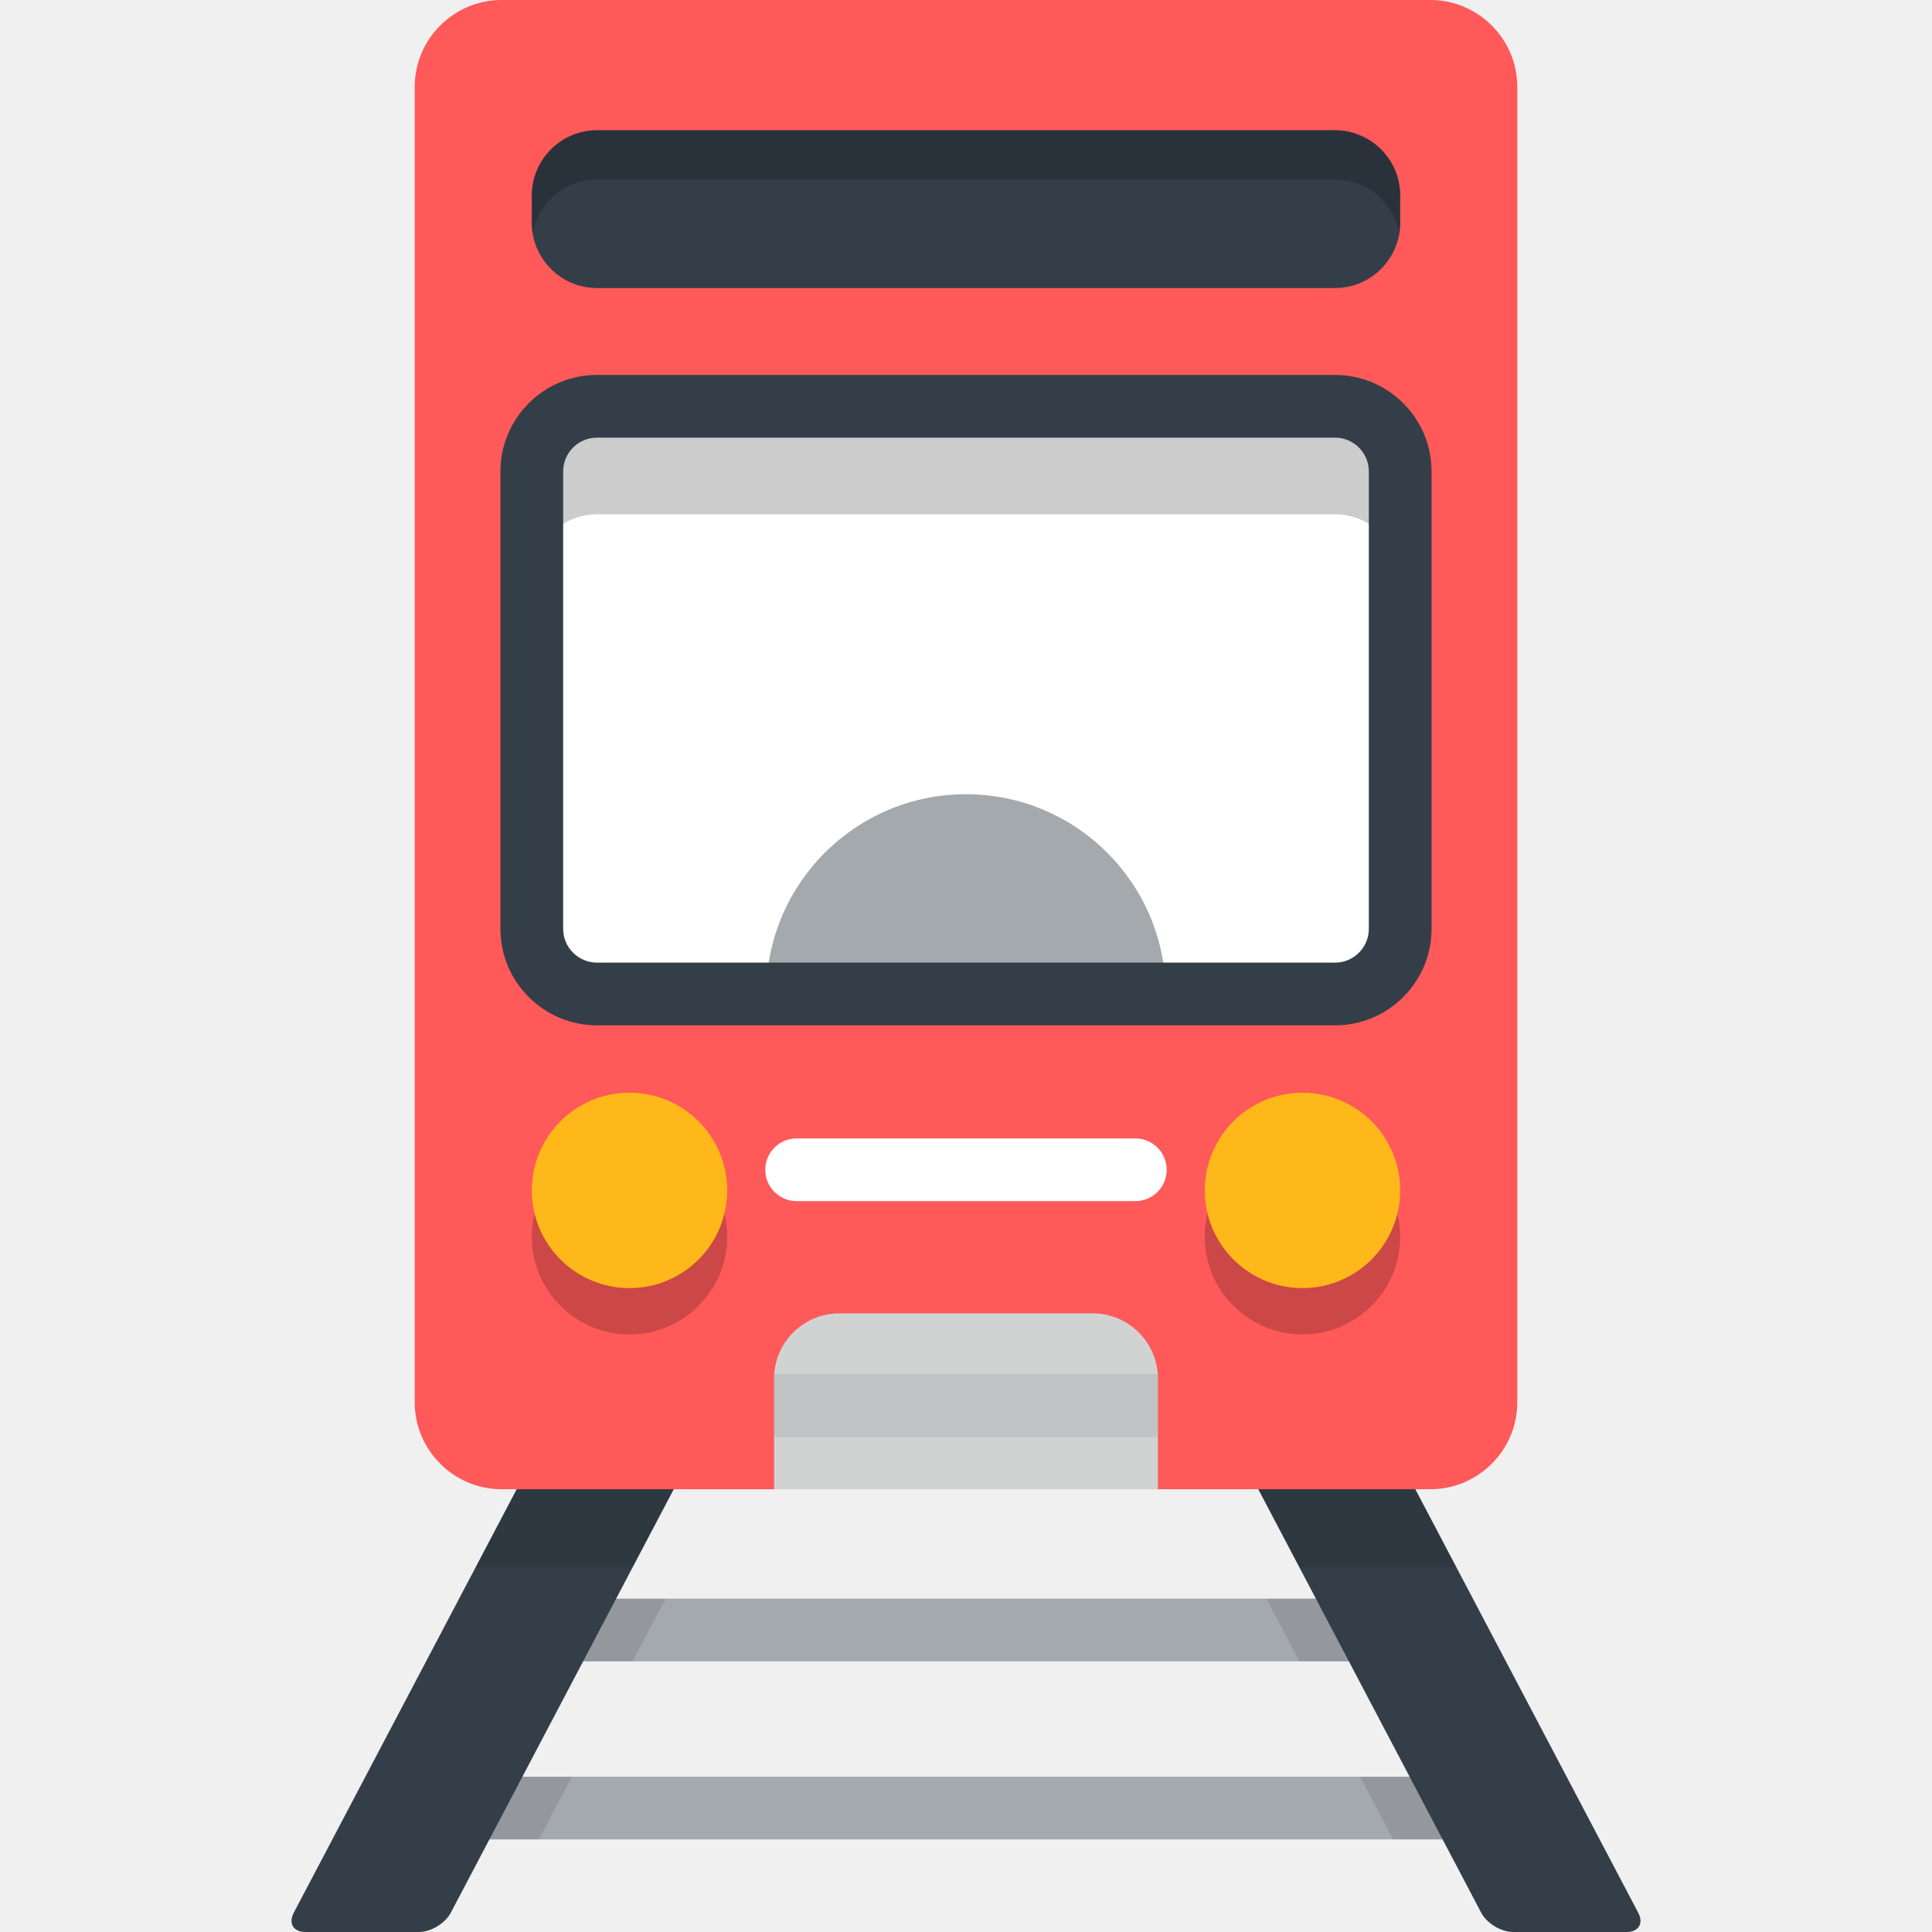
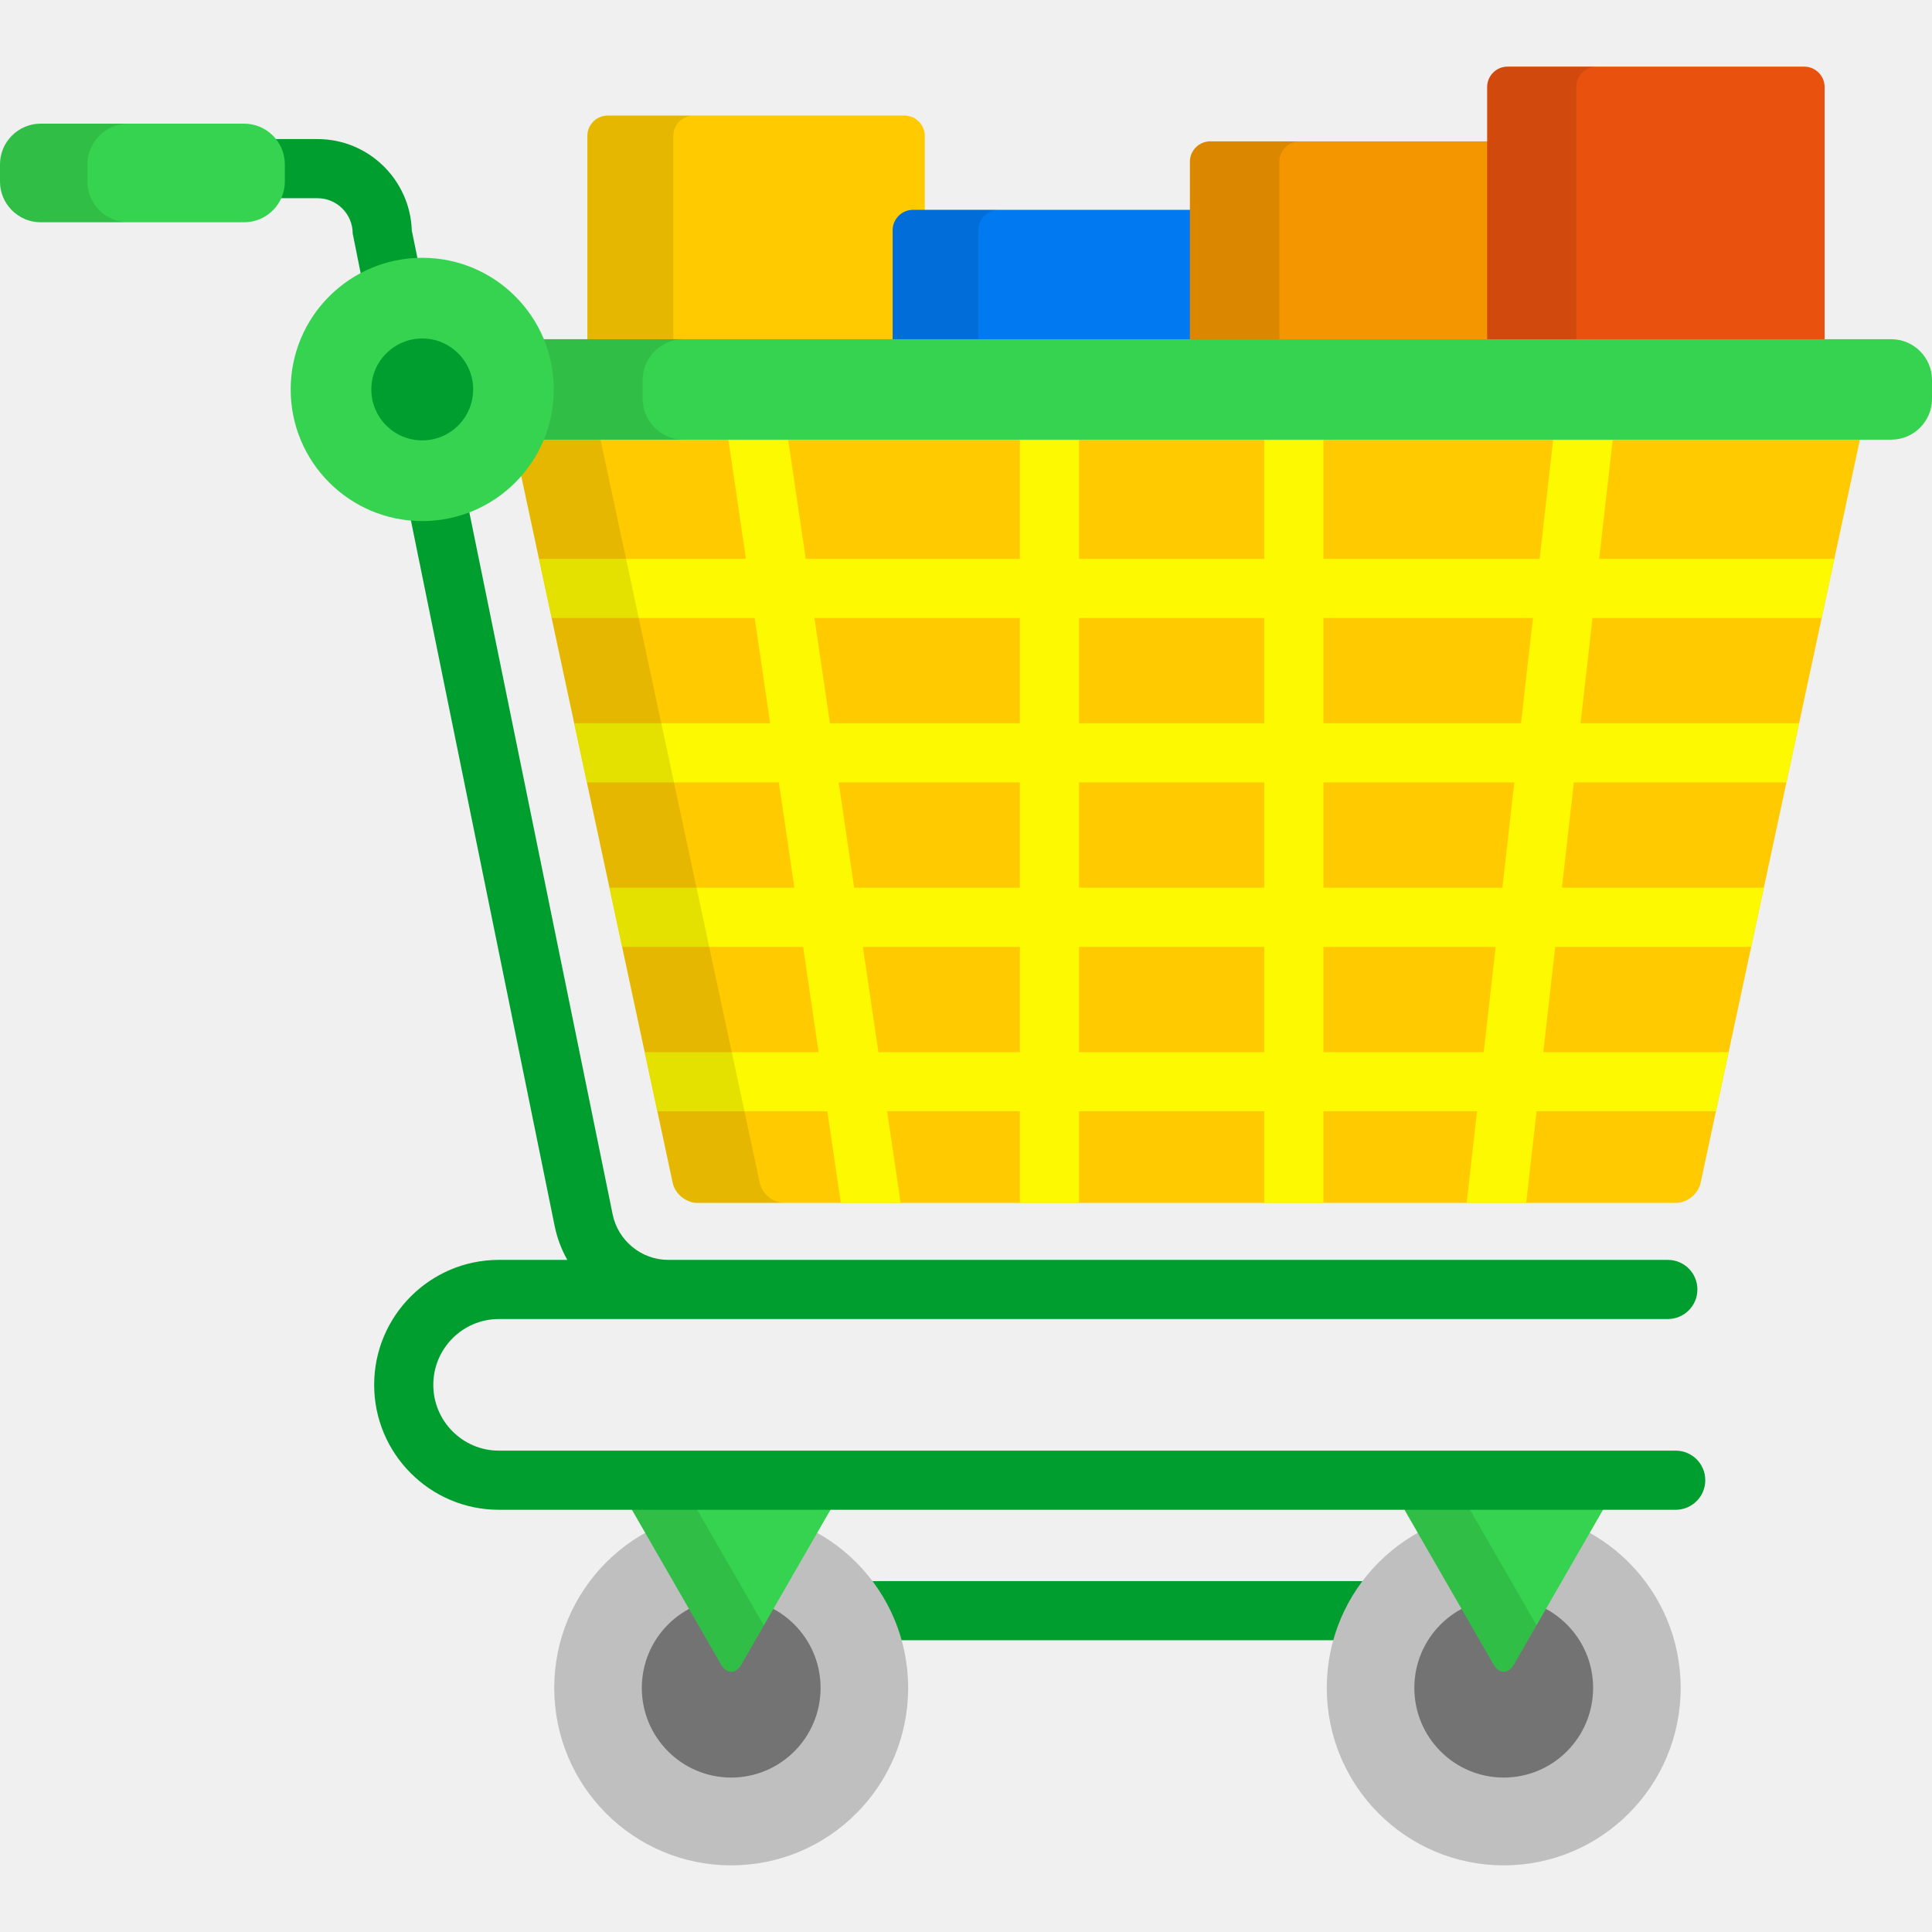
- <svg xmlns="http://www.w3.org/2000/svg" version="1.1" id="Layer_1" x="0px" y="0px" viewBox="0 0 512.001 512.001" style="enable-background:new 0 0 512.001 512.001;" xml:space="preserve">
-   <rect x="144.191" y="423.663" style="fill:#A4A9AD;" width="223.625" height="16.618" />
-   <polygon style="opacity:0.1;enable-background:new    ;" points="144.187,423.666 144.187,440.284 167.643,440.284 176.391,423.666   " />
-   <polygon style="opacity:0.1;enable-background:new    ;" points="367.807,423.666 367.807,440.284 344.351,440.284 335.603,423.666   " />
-   <rect x="106.113" y="470.848" style="fill:#A4A9AD;" width="299.781" height="16.618" />
-   <polygon style="opacity:0.1;enable-background:new    ;" points="109.946,470.843 106.108,478.134 106.108,487.462 142.808,487.462   151.557,470.843 " />
-   <polygon style="opacity:0.1;enable-background:new    ;" points="402.054,470.843 405.892,478.134 405.892,487.462 369.192,487.462   360.444,470.843 " />
-   <path style="fill:#333E48;" d="M80.917,512c-3.164,0-4.548-2.291-3.073-5.09l80.942-153.765c1.473-2.8,4.971-3.885,7.771-2.412  l22.401,11.793c2.8,1.473,3.885,4.97,2.412,7.772l-71.912,136.61c-1.473,2.8-5.269,5.092-8.433,5.092H80.917V512z" />
-   <polygon style="opacity:0.1;enable-background:new    ;" points="161.464,348.054 126.026,415.374 167.638,415.374 194.046,365.207   " />
-   <path style="fill:#333E48;" d="M431.085,512c3.164,0,4.548-2.291,3.073-5.09l-80.942-153.765c-1.473-2.8-4.97-3.885-7.771-2.412  l-22.4,11.793c-2.801,1.473-3.886,4.97-2.412,7.772l71.911,136.612c1.475,2.797,5.269,5.09,8.433,5.09h30.107V512z" />
-   <polygon style="opacity:0.1;enable-background:new    ;" points="350.537,348.054 385.975,415.374 344.362,415.374 317.955,365.207   " />
-   <path style="fill:#FF5959;" d="M402.094,23.013C402.094,10.356,391.737,0,379.078,0H132.915c-12.657,0-23.013,10.356-23.013,23.013  v348.636c0,12.658,10.356,23.014,23.013,23.014h246.164c12.659,0,23.014-10.356,23.014-23.014V23.013H402.094z" />
-   <circle style="opacity:0.2;enable-background:new    ;" cx="166.825" cy="327.743" r="25.89" />
-   <circle style="opacity:0.2;enable-background:new    ;" cx="345.171" cy="327.743" r="25.89" />
-   <path style="fill:#FFFFFF;" d="M371.067,124.936c0-9.492-7.767-17.26-17.26-17.26H158.193c-9.492,0-17.26,7.767-17.26,17.26v121.216  c0,9.493,7.767,17.261,17.26,17.261h195.613c9.492,0,17.26-7.767,17.26-17.261V124.936H371.067z" />
-   <path style="fill:#A4A9AD;" d="M308.931,263.413c0-29.234-23.698-52.931-52.93-52.931c-29.234,0-52.93,23.699-52.93,52.931H308.931z  " />
-   <path style="opacity:0.2;enable-background:new    ;" d="M353.807,107.676H158.193c-9.492,0-17.26,7.767-17.26,17.26v28.63  c0-9.492,7.767-17.26,17.26-17.26h195.613c9.492,0,17.26,7.767,17.26,17.26v-28.63C371.067,115.443,363.3,107.676,353.807,107.676z" />
-   <g>
-     <path style="fill:#333E48;" d="M353.807,271.722H158.193c-14.099,0-25.569-11.471-25.569-25.57V124.936   c0-14.099,11.47-25.569,25.569-25.569h195.613c14.099,0,25.569,11.471,25.569,25.569v121.216   C379.377,260.251,367.906,271.722,353.807,271.722z M158.193,115.985c-4.936,0-8.951,4.015-8.951,8.951v121.216   c0,4.936,4.015,8.952,8.951,8.952h195.613c4.936,0,8.951-4.016,8.951-8.952V124.936c0-4.936-4.015-8.951-8.951-8.951H158.193   V115.985z" />
-     <path style="fill:#333E48;" d="M371.067,51.776c0-9.492-7.767-17.26-17.26-17.26H158.193c-9.492,0-17.26,7.767-17.26,17.26v7.296   c0,9.492,7.767,17.26,17.26,17.26h195.613c9.492,0,17.26-7.767,17.26-17.26v-7.296H371.067z" />
-   </g>
-   <path style="opacity:0.2;enable-background:new    ;" d="M353.807,34.516H158.193c-9.492,0-17.26,7.767-17.26,17.26v7.296  c0,0.98,0.102,1.935,0.26,2.873c1.38-8.136,8.485-14.388,16.999-14.388h195.613c8.513,0,15.62,6.253,16.999,14.388  c0.158-0.937,0.26-1.892,0.26-2.873v-7.296C371.067,42.283,363.3,34.516,353.807,34.516z" />
-   <g>
-     <circle style="fill:#FFB819;" cx="166.825" cy="315.468" r="25.89" />
-     <circle style="fill:#FFB819;" cx="345.171" cy="315.468" r="25.89" />
-   </g>
-   <path style="fill:#D1D3D3;" d="M306.853,394.662v-29.348c0-9.492-7.767-17.26-17.26-17.26h-67.189c-9.492,0-17.26,7.767-17.26,17.26  v29.348H306.853z" />
-   <g style="opacity:0.4;">
-     <rect x="205.146" y="364.204" style="fill:#A4A9AD;" width="101.714" height="16.618" />
-   </g>
-   <path style="fill:#FFFFFF;" d="M300.877,318.312h-89.76c-4.589,0-8.309-3.719-8.309-8.309s3.72-8.309,8.309-8.309h89.76  c4.59,0,8.309,3.719,8.309,8.309S305.467,318.312,300.877,318.312z" />
+ <svg xmlns="http://www.w3.org/2000/svg" version="1.1" id="Layer_1" x="0px" y="0px" viewBox="0 0 512 512" style="enable-background:new 0 0 512 512;" xml:space="preserve">
+   <path style="fill:#009E2F;" d="M370.824,434.677H220.996c-4.329,0-7.837-3.508-7.837-7.837c0-4.328,3.508-7.837,7.837-7.837h149.828  c4.329,0,7.837,3.509,7.837,7.837C378.661,431.169,375.152,434.677,370.824,434.677z" />
+   <path style="fill:#FFCB00;" d="M245.078,95.638V36.014c0-2.965-2.425-5.392-5.39-5.392h-78.642c-2.964,0-5.39,2.426-5.39,5.392  v59.624H245.078z" />
+   <path style="opacity:0.1;enable-background:new    ;" d="M178.435,95.638V36.014c0-2.965,2.425-5.392,5.39-5.392h-22.779  c-2.964,0-5.39,2.426-5.39,5.392v59.624H178.435z" />
+   <path style="fill:#0079F1;" d="M325.983,95.638V61.004c0-2.965-2.425-5.392-5.39-5.392H241.95c-2.964,0-5.39,2.426-5.39,5.392  v34.634H325.983z" />
+   <path style="opacity:0.1;enable-background:new    ;" d="M259.277,95.638V61.004c0-2.965,2.425-5.392,5.39-5.392H241.95  c-2.964,0-5.39,2.426-5.39,5.392v34.634H259.277z" />
+   <path style="fill:#F39600;" d="M404.76,95.638V42.853c0-2.965-2.425-5.392-5.39-5.392h-78.643c-2.964,0-5.39,2.426-5.39,5.392  v52.786h89.422V95.638z" />
+   <path style="opacity:0.1;enable-background:new    ;" d="M339.041,95.638V42.853c0-2.965,2.425-5.392,5.39-5.392h-23.704  c-2.964,0-5.39,2.426-5.39,5.392v52.786h23.703V95.638z" />
+   <path style="fill:#E9510F;" d="M483.536,95.638V23.053c0-2.966-2.425-5.393-5.39-5.393h-78.643c-2.964,0-5.39,2.426-5.39,5.393  v72.585C394.114,95.638,483.536,95.638,483.536,95.638z" />
+   <path style="opacity:0.1;enable-background:new    ;" d="M417.728,95.638V23.053c0-2.966,2.425-5.393,5.39-5.393h-23.614  c-2.964,0-5.39,2.426-5.39,5.393v72.585C394.115,95.638,417.728,95.638,417.728,95.638z" />
+   <ellipse style="fill:#BFBFBF;" cx="193.776" cy="447.32" rx="46.895" ry="47.019" />
+   <ellipse style="fill:#737373;" cx="193.776" cy="447.32" rx="23.688" ry="23.753" />
+   <path style="fill:#35D34F;" d="M219.203,392.271c2.964,0,4.18,2.102,2.699,4.673l-25.438,44.176c-1.481,2.569-3.901,2.569-5.381,0  l-25.437-44.176c-1.48-2.57-0.265-4.673,2.699-4.673L219.203,392.271L219.203,392.271z" />
+   <path style="opacity:0.1;enable-background:new    ;" d="M182.946,396.944c-1.481-2.57-0.265-4.673,2.699-4.673h-17.299  c-2.964,0-4.179,2.102-2.699,4.673l25.437,44.176c1.48,2.569,3.901,2.569,5.381,0l5.959-10.349L182.946,396.944z" />
+   <ellipse style="fill:#BFBFBF;" cx="398.503" cy="447.32" rx="46.894" ry="47.019" />
+   <ellipse style="fill:#737373;" cx="398.503" cy="447.32" rx="23.689" ry="23.753" />
+   <path style="fill:#35D34F;" d="M423.937,392.271c2.964,0,4.18,2.102,2.699,4.673l-25.437,44.176c-1.481,2.569-3.901,2.569-5.381,0  l-25.437-44.176c-1.481-2.57-0.265-4.673,2.699-4.673L423.937,392.271L423.937,392.271z" />
+   <path style="opacity:0.1;enable-background:new    ;" d="M387.746,396.944c-1.48-2.57-0.265-4.673,2.699-4.673H373.08  c-2.964,0-4.18,2.102-2.699,4.673l25.437,44.176c1.481,2.569,3.901,2.569,5.381,0l5.991-10.406L387.746,396.944z" />
+   <path style="fill:#009E2F;" d="M444.082,384.434H132.203c-9.58,0-17.374-7.823-17.374-17.438c0-9.617,7.794-17.441,17.374-17.441  h309.789c4.328,0,7.837-3.508,7.837-7.837c0-4.329-3.509-7.837-7.837-7.837H177.088c-7.1,0-13.294-5.068-14.728-12.05L109.128,61.06  c-0.44-13.422-11.476-24.205-24.978-24.205H64.784v15.673H84.15c5.139,0,9.318,4.202,9.318,9.365  c0,0.508,53.54,263.088,53.54,263.088c0.654,3.187,1.798,6.175,3.338,8.899h-18.144c-18.222,0-33.047,14.855-33.047,33.115  c0,18.259,14.825,33.112,33.047,33.112h311.879c4.328,0,7.837-3.508,7.837-7.837C451.918,387.942,448.41,384.434,444.082,384.434z" />
+   <path style="fill:#FFCB00;" d="M444.153,318.781c2.964,0,5.898-2.374,6.519-5.273l44.063-205.606  c0.622-2.899-1.296-5.273-4.259-5.273H138.481c-2.964,0-4.881,2.373-4.26,5.273l44.063,205.606c0.622,2.899,3.555,5.273,6.519,5.273  H444.153z" />
+   <path style="fill:#FDF900;" d="M464.084,250.926l3.359-15.673h-53.522l3.163-27.904h56.339l3.358-15.673h-57.921l3.163-27.906  h60.738l3.359-15.673H423.8l5.079-44.815c0.025-0.219,0.034-0.436,0.041-0.652h-15.74l-5.155,45.467H350.72V102.63h-15.673v45.467  h-49.1V102.63h-15.673v45.467h-56.748l-6.698-45.467h-15.843l6.699,45.467h-54.847l3.359,15.673h53.797l4.111,27.906h-51.927  l3.358,15.673h50.877l4.111,27.904h-49.008l3.359,15.673h47.958l4.112,27.906h-46.088l3.358,15.673h45.039l3.576,24.275h15.843  l-3.576-24.275h35.179v24.275h15.673v-24.275h49.1v24.275h15.673v-24.275h40.711l-2.751,24.275h15.774l2.751-24.275h47.54  l3.358-15.673h-49.122l3.163-27.906h51.94V250.926z M270.273,278.834h-37.489l-4.111-27.906h41.599V278.834z M270.273,235.253  h-43.908l-4.111-27.904h48.019v27.904H270.273z M270.273,191.676h-50.329l-4.111-27.906h54.439V191.676z M335.047,278.834h-49.1  v-27.906h49.1V278.834z M335.047,235.253h-49.1v-27.904h49.1V235.253z M335.047,191.676h-49.1v-27.906h49.1V191.676z   M393.208,278.834H350.72v-27.906h45.651L393.208,278.834z M398.148,235.253H350.72v-27.904h50.591L398.148,235.253z   M403.087,191.676H350.72v-27.906h55.531L403.087,191.676z" />
+   <path style="opacity:0.1;enable-background:new    ;" d="M201.361,313.509l-44.063-205.606c-0.622-2.899,1.296-5.273,4.259-5.273  h-23.076c-2.964,0-4.881,2.373-4.26,5.273l44.063,205.606c0.622,2.899,3.555,5.273,6.519,5.273h23.077  C204.916,318.781,201.983,316.408,201.361,313.509z" />
+   <path style="fill:#35D34F;" d="M75.49,48.122c0,5.932-4.85,10.784-10.778,10.784H10.779C4.85,58.907,0,54.053,0,48.122v-4.568  C0,37.622,4.85,32.77,10.779,32.77h53.931c5.928,0,10.778,4.854,10.778,10.784v4.568H75.49z" />
+   <path style="opacity:0.1;enable-background:new    ;" d="M23.175,48.122v-4.568c0-5.932,4.851-10.784,10.779-10.784H10.779  C4.85,32.769,0,37.622,0,43.554v4.568c0,5.932,4.85,10.784,10.779,10.784h23.175C28.025,58.907,23.175,54.053,23.175,48.122z" />
+   <path style="fill:#35D34F;" d="M501.221,89.897H133.747v26.615h367.474c5.929,0,10.779-4.854,10.779-10.784v-5.045  C512,94.751,507.15,89.897,501.221,89.897z" />
+   <path style="opacity:0.1;enable-background:new    ;" d="M170.318,105.727v-5.045c0-5.932,4.85-10.784,10.779-10.784h-47.351v26.615  h47.351C175.169,116.512,170.318,111.658,170.318,105.727z" />
+   <ellipse style="fill:#35D34F;" cx="111.898" cy="103.204" rx="34.866" ry="34.886" />
+   <ellipse style="fill:#009E2F;" cx="111.898" cy="103.204" rx="13.493" ry="13.5" />
  <g>
</g>
  <g>
</g>
  <g>
</g>
  <g>
</g>
  <g>
</g>
  <g>
</g>
  <g>
</g>
  <g>
</g>
  <g>
</g>
  <g>
</g>
  <g>
</g>
  <g>
</g>
  <g>
</g>
  <g>
</g>
  <g>
</g>
</svg>
